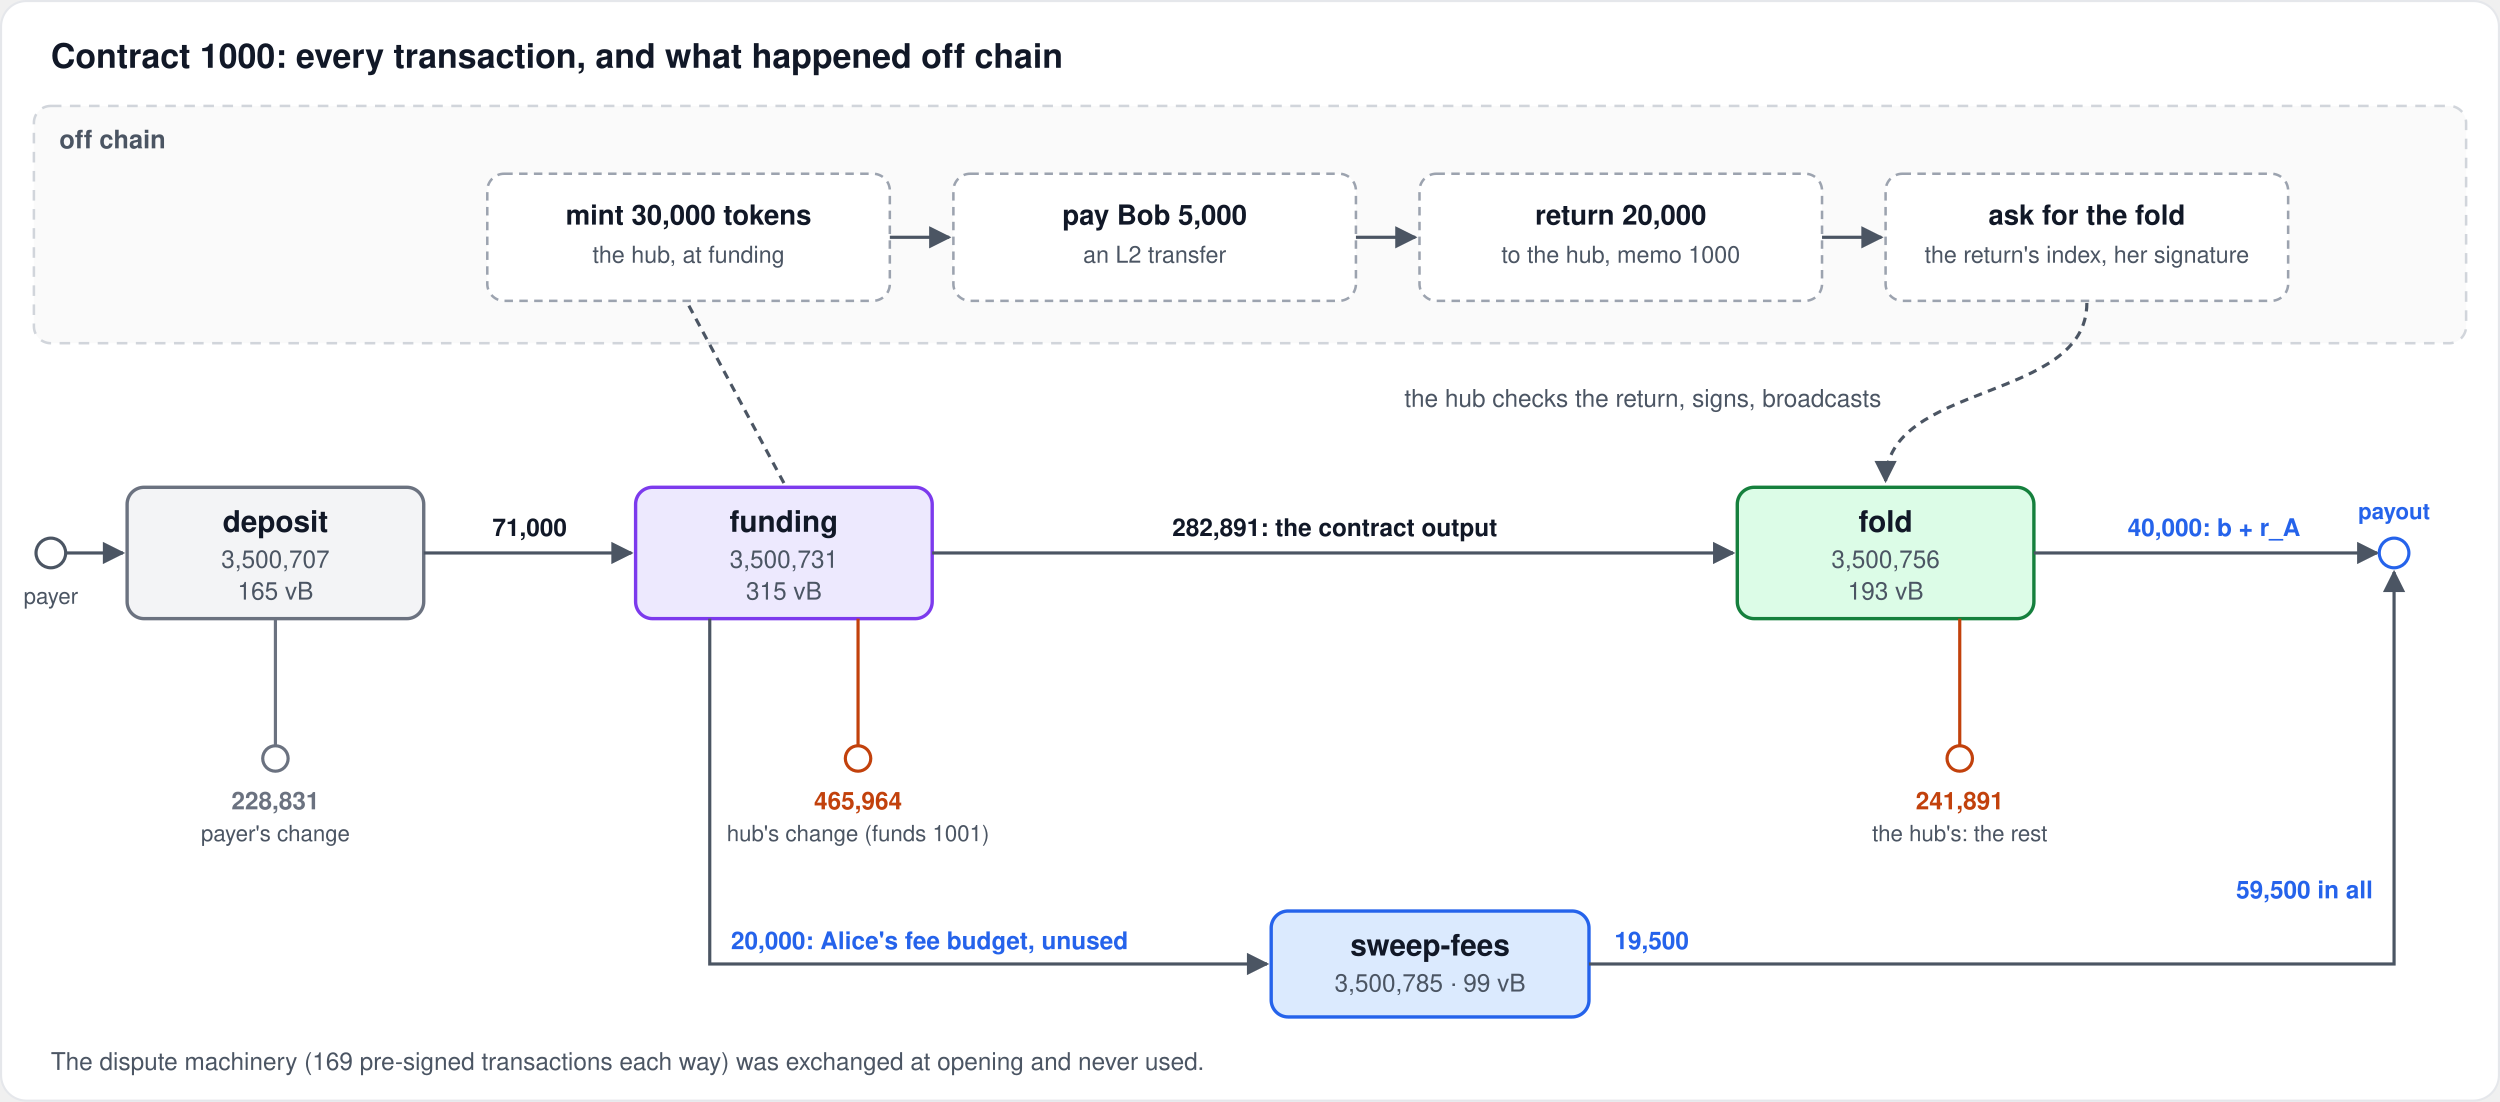
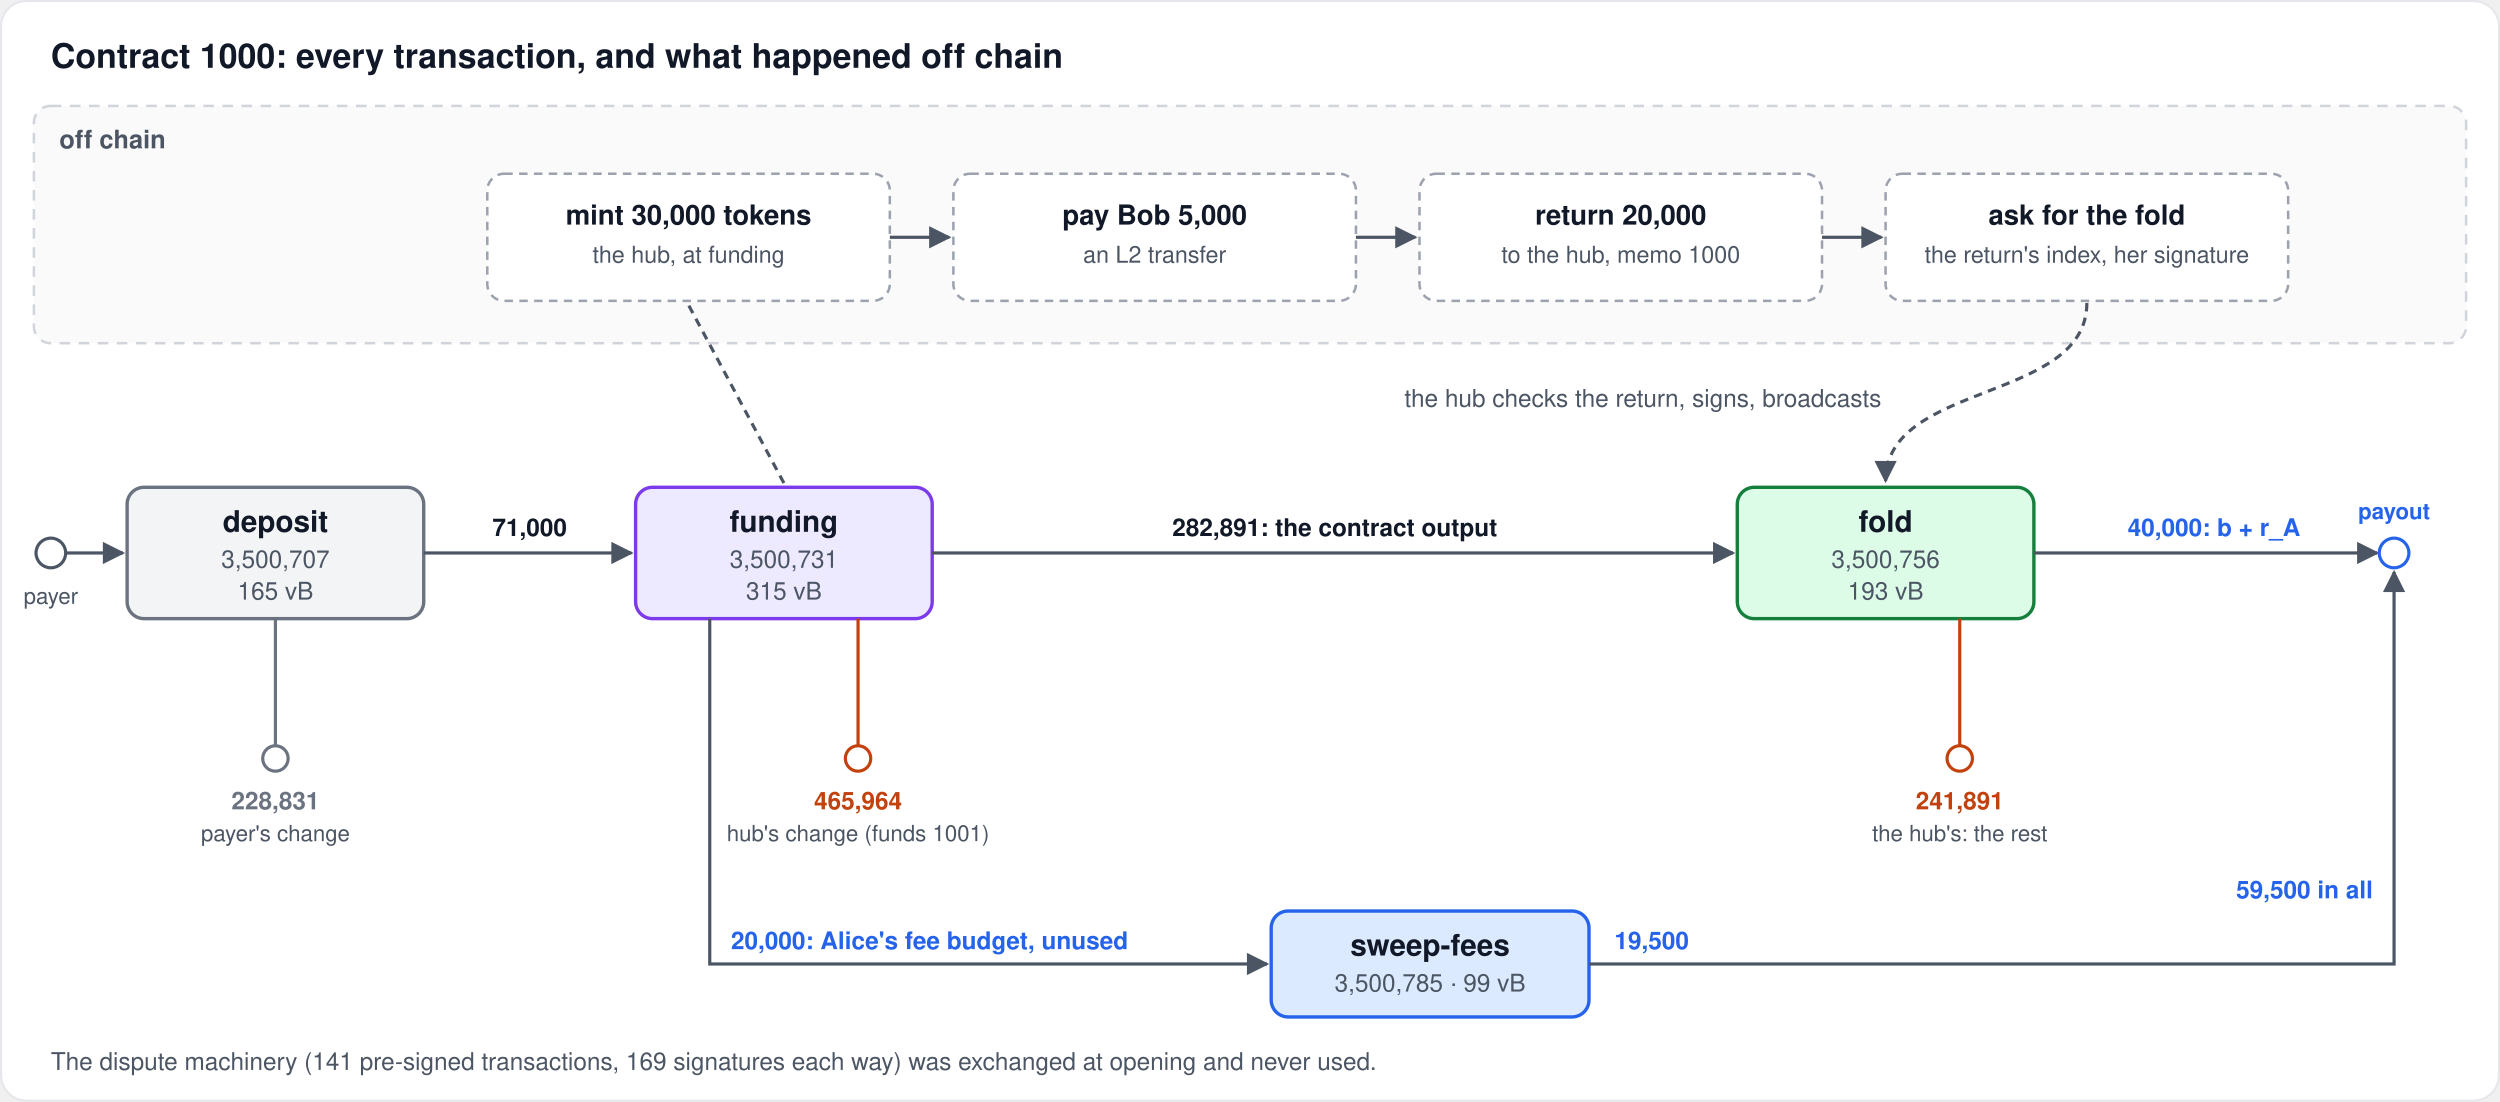
<svg xmlns="http://www.w3.org/2000/svg" width="1180" height="520" viewBox="0 0 1180 520">
  <defs>
    <marker id="ah" viewBox="0 0 10 10" refX="9" refY="5" markerWidth="7" markerHeight="7" orient="auto-start-reverse">
      <path d="M0,0 L10,5 L0,10 z" fill="#4b5563" />
    </marker>
  </defs>
  <rect x="0.5" y="0.5" width="1179" height="519" rx="12" fill="#ffffff" stroke="#e5e7eb" />
  <text x="24" y="32" font-family="-apple-system,BlinkMacSystemFont,'Segoe UI',Helvetica,Arial,sans-serif" font-size="16" font-weight="700" fill="#111827" text-anchor="start">Contract 1000: every transaction, and what happened off chain</text>
  <rect x="16" y="50" width="1148" height="112" rx="8" fill="#fafafa" stroke="#d1d5db" stroke-width="1.2" stroke-dasharray="5 4" />
  <text x="28" y="70" font-family="-apple-system,BlinkMacSystemFont,'Segoe UI',Helvetica,Arial,sans-serif" font-size="12" font-weight="700" fill="#4b5563" text-anchor="start">off chain</text>
  <rect x="230" y="82" width="190" height="60" rx="8" fill="#ffffff" stroke="#9ca3af" stroke-width="1.2" stroke-dasharray="4 3" />
  <text x="325" y="106" font-family="-apple-system,BlinkMacSystemFont,'Segoe UI',Helvetica,Arial,sans-serif" font-size="13" font-weight="600" fill="#111827" text-anchor="middle">mint 30,000 tokens</text>
  <text x="325" y="124" font-family="-apple-system,BlinkMacSystemFont,'Segoe UI',Helvetica,Arial,sans-serif" font-size="11" font-weight="400" fill="#4b5563" text-anchor="middle">the hub, at funding</text>
  <rect x="450" y="82" width="190" height="60" rx="8" fill="#ffffff" stroke="#9ca3af" stroke-width="1.2" stroke-dasharray="4 3" />
  <text x="545" y="106" font-family="-apple-system,BlinkMacSystemFont,'Segoe UI',Helvetica,Arial,sans-serif" font-size="13" font-weight="600" fill="#111827" text-anchor="middle">pay Bob 5,000</text>
  <text x="545" y="124" font-family="-apple-system,BlinkMacSystemFont,'Segoe UI',Helvetica,Arial,sans-serif" font-size="11" font-weight="400" fill="#4b5563" text-anchor="middle">an L2 transfer</text>
  <rect x="670" y="82" width="190" height="60" rx="8" fill="#ffffff" stroke="#9ca3af" stroke-width="1.2" stroke-dasharray="4 3" />
  <text x="765" y="106" font-family="-apple-system,BlinkMacSystemFont,'Segoe UI',Helvetica,Arial,sans-serif" font-size="13" font-weight="600" fill="#111827" text-anchor="middle">return 20,000</text>
  <text x="765" y="124" font-family="-apple-system,BlinkMacSystemFont,'Segoe UI',Helvetica,Arial,sans-serif" font-size="11" font-weight="400" fill="#4b5563" text-anchor="middle">to the hub, memo 1000</text>
  <rect x="890" y="82" width="190" height="60" rx="8" fill="#ffffff" stroke="#9ca3af" stroke-width="1.2" stroke-dasharray="4 3" />
  <text x="985" y="106" font-family="-apple-system,BlinkMacSystemFont,'Segoe UI',Helvetica,Arial,sans-serif" font-size="13" font-weight="600" fill="#111827" text-anchor="middle">ask for the fold</text>
  <text x="985" y="124" font-family="-apple-system,BlinkMacSystemFont,'Segoe UI',Helvetica,Arial,sans-serif" font-size="11" font-weight="400" fill="#4b5563" text-anchor="middle">the return's index, her signature</text>
  <line x1="420" y1="112" x2="448" y2="112" stroke="#4b5563" stroke-width="1.5" marker-end="url(#ah)" />
  <line x1="640" y1="112" x2="668" y2="112" stroke="#4b5563" stroke-width="1.5" marker-end="url(#ah)" />
  <line x1="860" y1="112" x2="888" y2="112" stroke="#4b5563" stroke-width="1.5" marker-end="url(#ah)" />
  <rect x="60" y="230" width="140" height="62" rx="8" fill="#f3f4f6" stroke="#6b7280" stroke-width="1.6" />
  <text x="130.0" y="251" font-family="-apple-system,BlinkMacSystemFont,'Segoe UI',Helvetica,Arial,sans-serif" font-size="14" font-weight="700" fill="#111827" text-anchor="middle">deposit</text>
  <text x="130.0" y="268" font-family="-apple-system,BlinkMacSystemFont,'Segoe UI',Helvetica,Arial,sans-serif" font-size="11.5" font-weight="400" fill="#4b5563" text-anchor="middle">3,500,707</text>
  <text x="130.0" y="283" font-family="-apple-system,BlinkMacSystemFont,'Segoe UI',Helvetica,Arial,sans-serif" font-size="11.5" font-weight="400" fill="#4b5563" text-anchor="middle">165 vB</text>
  <rect x="300" y="230" width="140" height="62" rx="8" fill="#ede9fe" stroke="#7c3aed" stroke-width="1.6" />
  <text x="370.0" y="251" font-family="-apple-system,BlinkMacSystemFont,'Segoe UI',Helvetica,Arial,sans-serif" font-size="14" font-weight="700" fill="#111827" text-anchor="middle">funding</text>
  <text x="370.0" y="268" font-family="-apple-system,BlinkMacSystemFont,'Segoe UI',Helvetica,Arial,sans-serif" font-size="11.5" font-weight="400" fill="#4b5563" text-anchor="middle">3,500,731</text>
  <text x="370.0" y="283" font-family="-apple-system,BlinkMacSystemFont,'Segoe UI',Helvetica,Arial,sans-serif" font-size="11.5" font-weight="400" fill="#4b5563" text-anchor="middle">315 vB</text>
  <rect x="820" y="230" width="140" height="62" rx="8" fill="#dcfce7" stroke="#15803d" stroke-width="1.6" />
  <text x="890.0" y="251" font-family="-apple-system,BlinkMacSystemFont,'Segoe UI',Helvetica,Arial,sans-serif" font-size="14" font-weight="700" fill="#111827" text-anchor="middle">fold</text>
  <text x="890.0" y="268" font-family="-apple-system,BlinkMacSystemFont,'Segoe UI',Helvetica,Arial,sans-serif" font-size="11.5" font-weight="400" fill="#4b5563" text-anchor="middle">3,500,756</text>
  <text x="890.0" y="283" font-family="-apple-system,BlinkMacSystemFont,'Segoe UI',Helvetica,Arial,sans-serif" font-size="11.5" font-weight="400" fill="#4b5563" text-anchor="middle">193 vB</text>
  <line x1="200" y1="261.0" x2="298" y2="261.0" stroke="#4b5563" stroke-width="1.5" marker-end="url(#ah)" />
  <text x="250.0" y="253.0" font-family="-apple-system,BlinkMacSystemFont,'Segoe UI',Helvetica,Arial,sans-serif" font-size="11.5" font-weight="600" fill="#111827" text-anchor="middle">71,000</text>
  <line x1="440" y1="261.0" x2="818" y2="261.0" stroke="#4b5563" stroke-width="1.5" marker-end="url(#ah)" />
  <text x="630.0" y="253.0" font-family="-apple-system,BlinkMacSystemFont,'Segoe UI',Helvetica,Arial,sans-serif" font-size="11.5" font-weight="600" fill="#111827" text-anchor="middle">282,891: the contract output</text>
  <line x1="370.0" y1="228" x2="325" y2="144" stroke="#4b5563" stroke-width="1.5" stroke-dasharray="4 3" />
  <path d="M 985 143 C 985 190, 890 180, 890 227" fill="none" stroke="#4b5563" stroke-width="1.5" marker-end="url(#ah)" stroke-dasharray="4 3" />
  <text x="888" y="192" font-family="-apple-system,BlinkMacSystemFont,'Segoe UI',Helvetica,Arial,sans-serif" font-size="11.5" font-weight="400" fill="#4b5563" text-anchor="end">the hub checks the return, signs, broadcasts</text>
  <circle cx="24" cy="261.0" r="7" fill="#fff" stroke="#4b5563" stroke-width="1.5" />
  <text x="24" y="285.0" font-family="-apple-system,BlinkMacSystemFont,'Segoe UI',Helvetica,Arial,sans-serif" font-size="10.5" font-weight="400" fill="#4b5563" text-anchor="middle">payer</text>
  <line x1="31" y1="261.0" x2="58" y2="261.0" stroke="#4b5563" stroke-width="1.5" marker-end="url(#ah)" />
  <line x1="960" y1="261.0" x2="1122" y2="261.0" stroke="#4b5563" stroke-width="1.5" marker-end="url(#ah)" />
  <text x="1045.0" y="253.0" font-family="-apple-system,BlinkMacSystemFont,'Segoe UI',Helvetica,Arial,sans-serif" font-size="11.5" font-weight="600" fill="#2563eb" text-anchor="middle">40,000: b + r_A</text>
  <circle cx="1130" cy="261.0" r="7" fill="#fff" stroke="#2563eb" stroke-width="1.5" />
  <text x="1130" y="245.0" font-family="-apple-system,BlinkMacSystemFont,'Segoe UI',Helvetica,Arial,sans-serif" font-size="10.5" font-weight="600" fill="#2563eb" text-anchor="middle">payout</text>
  <line x1="130" y1="292" x2="130" y2="352" stroke="#6b7280" stroke-width="1.5" />
  <circle cx="130" cy="358" r="6" fill="#fff" stroke="#6b7280" stroke-width="1.5" />
  <text x="130" y="382" font-family="-apple-system,BlinkMacSystemFont,'Segoe UI',Helvetica,Arial,sans-serif" font-size="11.5" font-weight="600" fill="#6b7280" text-anchor="middle">228,831</text>
  <text x="130" y="397" font-family="-apple-system,BlinkMacSystemFont,'Segoe UI',Helvetica,Arial,sans-serif" font-size="10.5" font-weight="400" fill="#4b5563" text-anchor="middle">payer's change</text>
  <line x1="405" y1="292" x2="405" y2="352" stroke="#c2410c" stroke-width="1.5" />
  <circle cx="405" cy="358" r="6" fill="#fff" stroke="#c2410c" stroke-width="1.5" />
  <text x="405" y="382" font-family="-apple-system,BlinkMacSystemFont,'Segoe UI',Helvetica,Arial,sans-serif" font-size="11.5" font-weight="600" fill="#c2410c" text-anchor="middle">465,964</text>
  <text x="405" y="397" font-family="-apple-system,BlinkMacSystemFont,'Segoe UI',Helvetica,Arial,sans-serif" font-size="10.5" font-weight="400" fill="#4b5563" text-anchor="middle">hub's change (funds 1001)</text>
  <line x1="925" y1="292" x2="925" y2="352" stroke="#c2410c" stroke-width="1.5" />
  <circle cx="925" cy="358" r="6" fill="#fff" stroke="#c2410c" stroke-width="1.5" />
  <text x="925" y="382" font-family="-apple-system,BlinkMacSystemFont,'Segoe UI',Helvetica,Arial,sans-serif" font-size="11.5" font-weight="600" fill="#c2410c" text-anchor="middle">241,891</text>
  <text x="925" y="397" font-family="-apple-system,BlinkMacSystemFont,'Segoe UI',Helvetica,Arial,sans-serif" font-size="10.5" font-weight="400" fill="#4b5563" text-anchor="middle">the hub's: the rest</text>
  <path d="M 335 292 L 335 455 L 598 455" fill="none" stroke="#4b5563" stroke-width="1.5" marker-end="url(#ah)" />
  <text x="345" y="448" font-family="-apple-system,BlinkMacSystemFont,'Segoe UI',Helvetica,Arial,sans-serif" font-size="11.5" font-weight="600" fill="#2563eb" text-anchor="start">20,000: Alice's fee budget, unused</text>
  <rect x="600" y="430" width="150" height="50" rx="8" fill="#dbeafe" stroke="#2563eb" stroke-width="1.6" />
  <text x="675.0" y="451" font-family="-apple-system,BlinkMacSystemFont,'Segoe UI',Helvetica,Arial,sans-serif" font-size="14" font-weight="700" fill="#111827" text-anchor="middle">sweep-fees</text>
  <text x="675.0" y="468" font-family="-apple-system,BlinkMacSystemFont,'Segoe UI',Helvetica,Arial,sans-serif" font-size="11.5" font-weight="400" fill="#4b5563" text-anchor="middle">3,500,785 · 99 vB</text>
  <path d="M 750 455 L 1130 455 L 1130 270.0" fill="none" stroke="#4b5563" stroke-width="1.5" marker-end="url(#ah)" />
  <text x="762" y="448" font-family="-apple-system,BlinkMacSystemFont,'Segoe UI',Helvetica,Arial,sans-serif" font-size="11.5" font-weight="600" fill="#2563eb" text-anchor="start">19,500</text>
  <text x="1120" y="424" font-family="-apple-system,BlinkMacSystemFont,'Segoe UI',Helvetica,Arial,sans-serif" font-size="11.5" font-weight="700" fill="#2563eb" text-anchor="end">59,500 in all</text>
-   <text x="24" y="505" font-family="-apple-system,BlinkMacSystemFont,'Segoe UI',Helvetica,Arial,sans-serif" font-size="11.5" font-weight="400" fill="#4b5563" text-anchor="start">The dispute machinery (169 pre-signed transactions each way) was exchanged at opening and never used.</text>
+   <text x="24" y="505" font-family="-apple-system,BlinkMacSystemFont,'Segoe UI',Helvetica,Arial,sans-serif" font-size="11.5" font-weight="400" fill="#4b5563" text-anchor="start">The dispute machinery (141 pre-signed transactions, 169 signatures each way) was exchanged at opening and never used.</text>
</svg>
